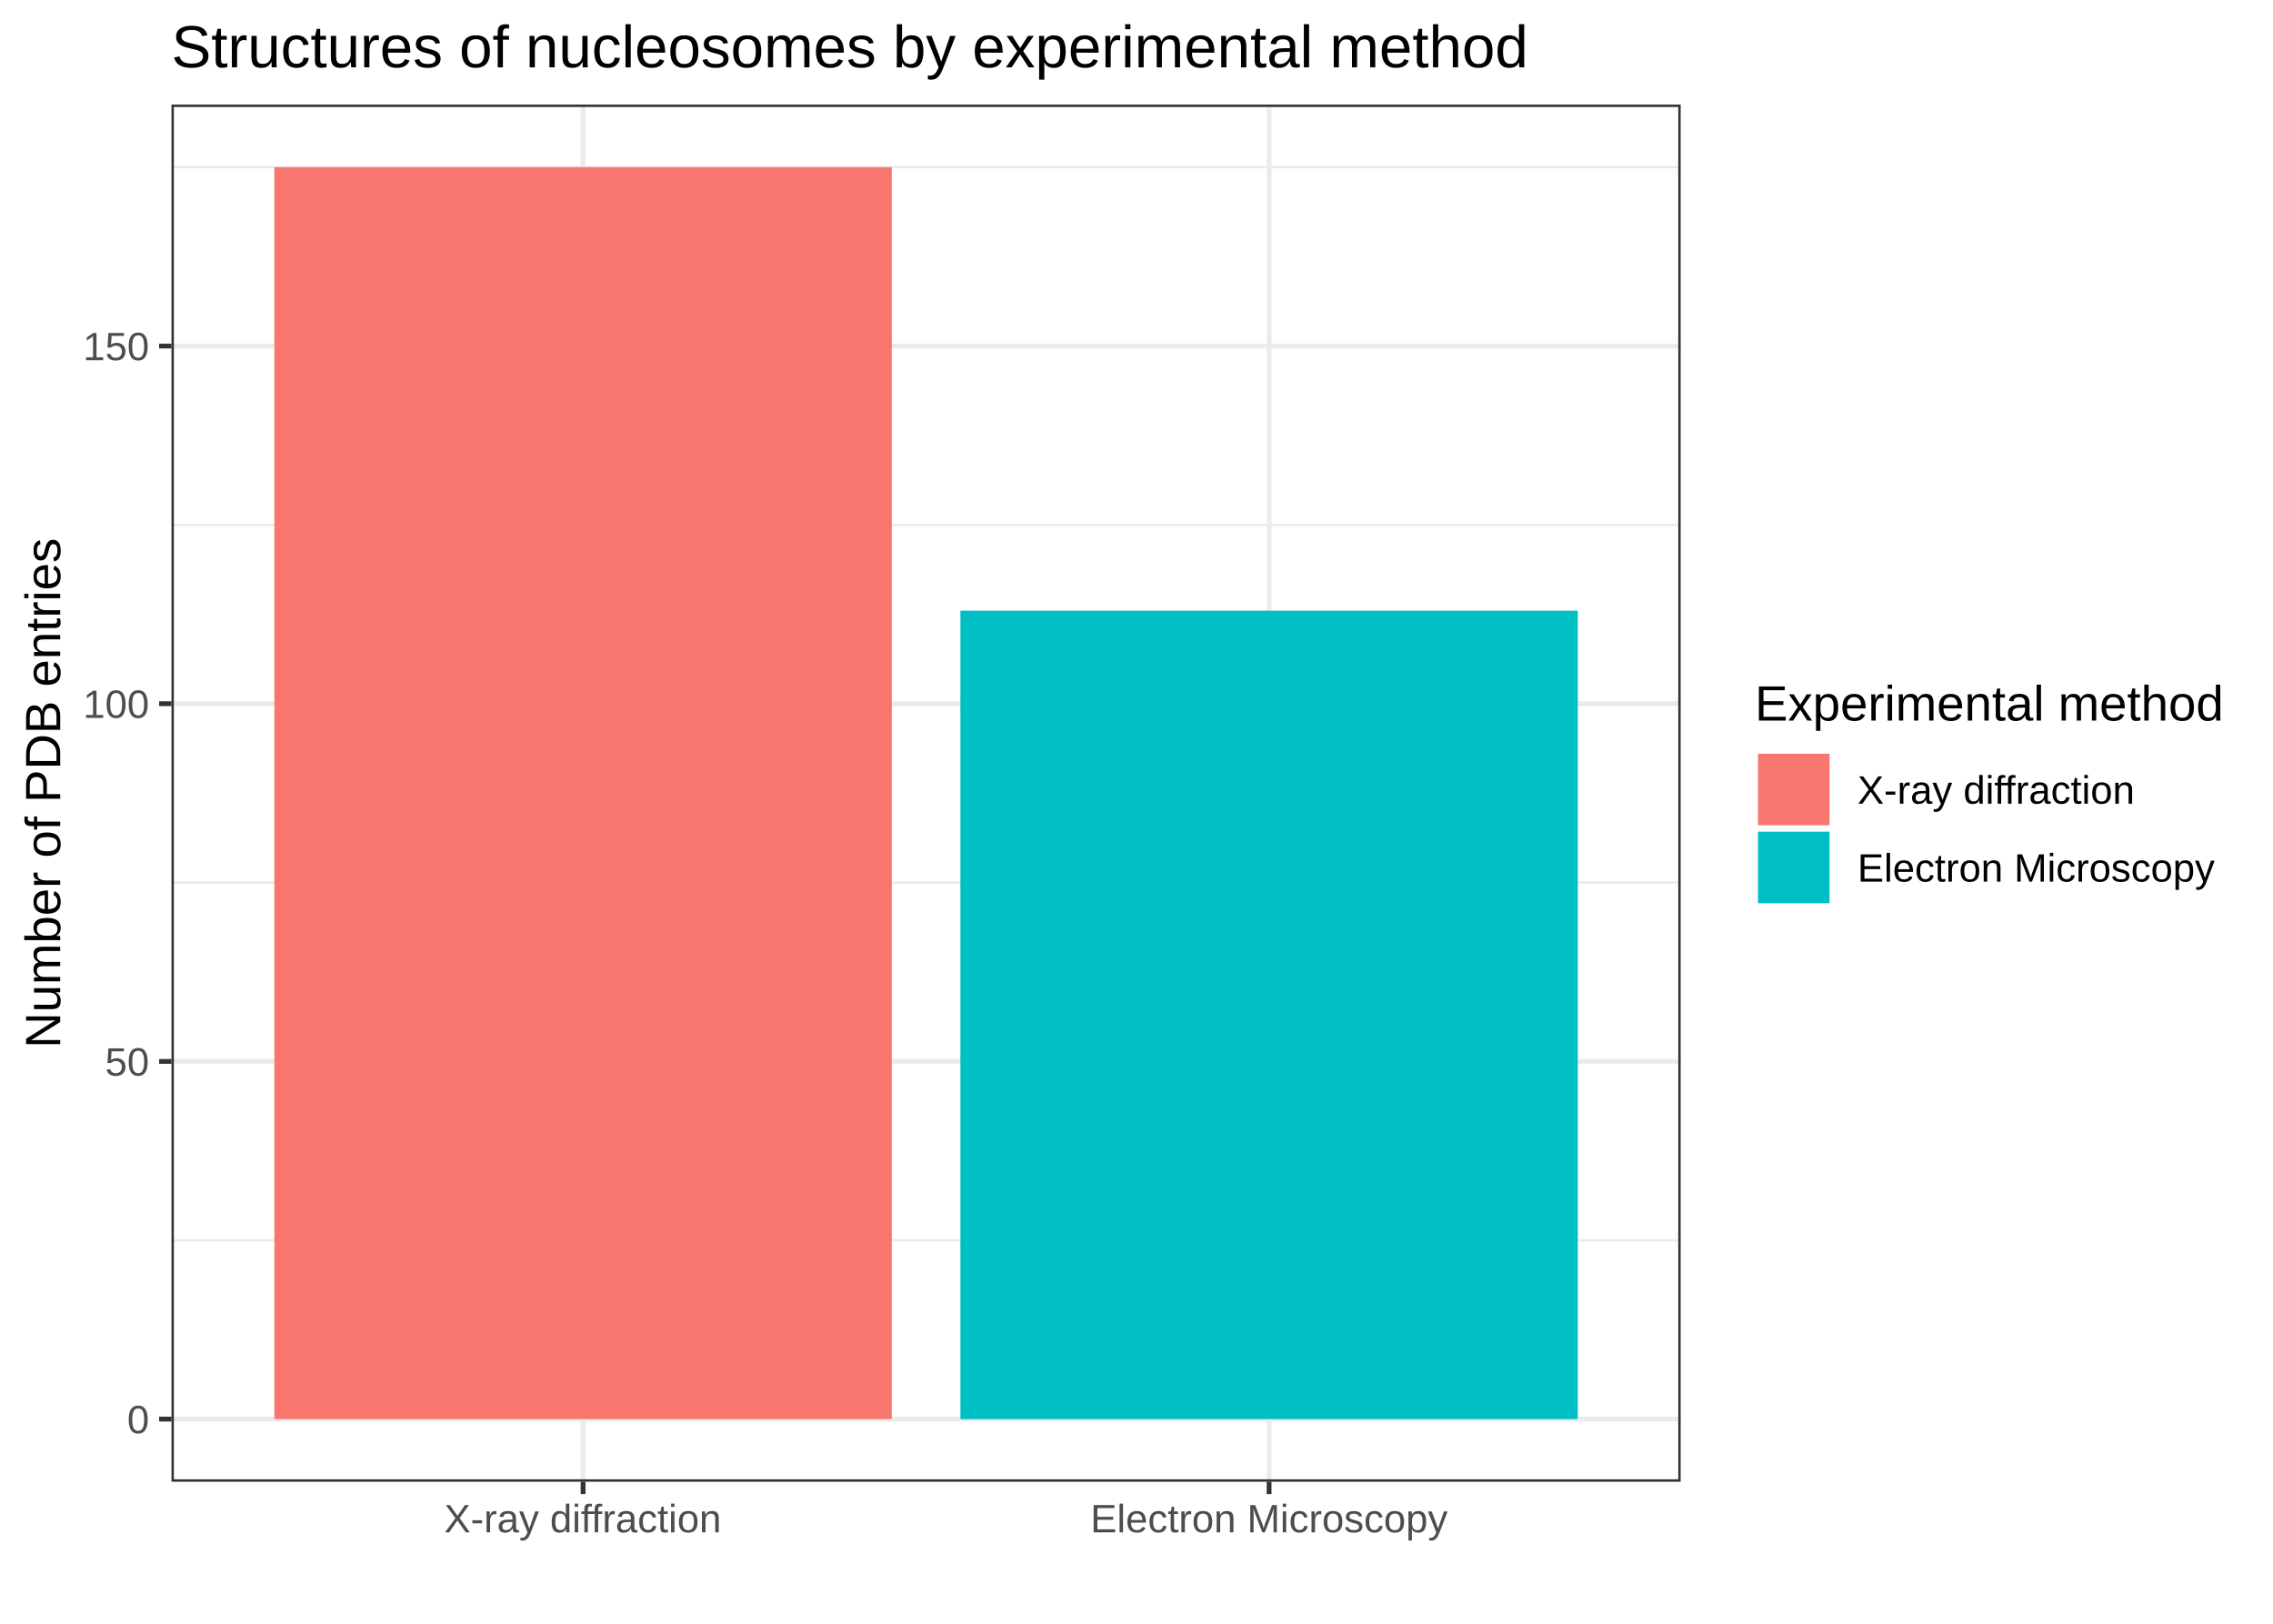
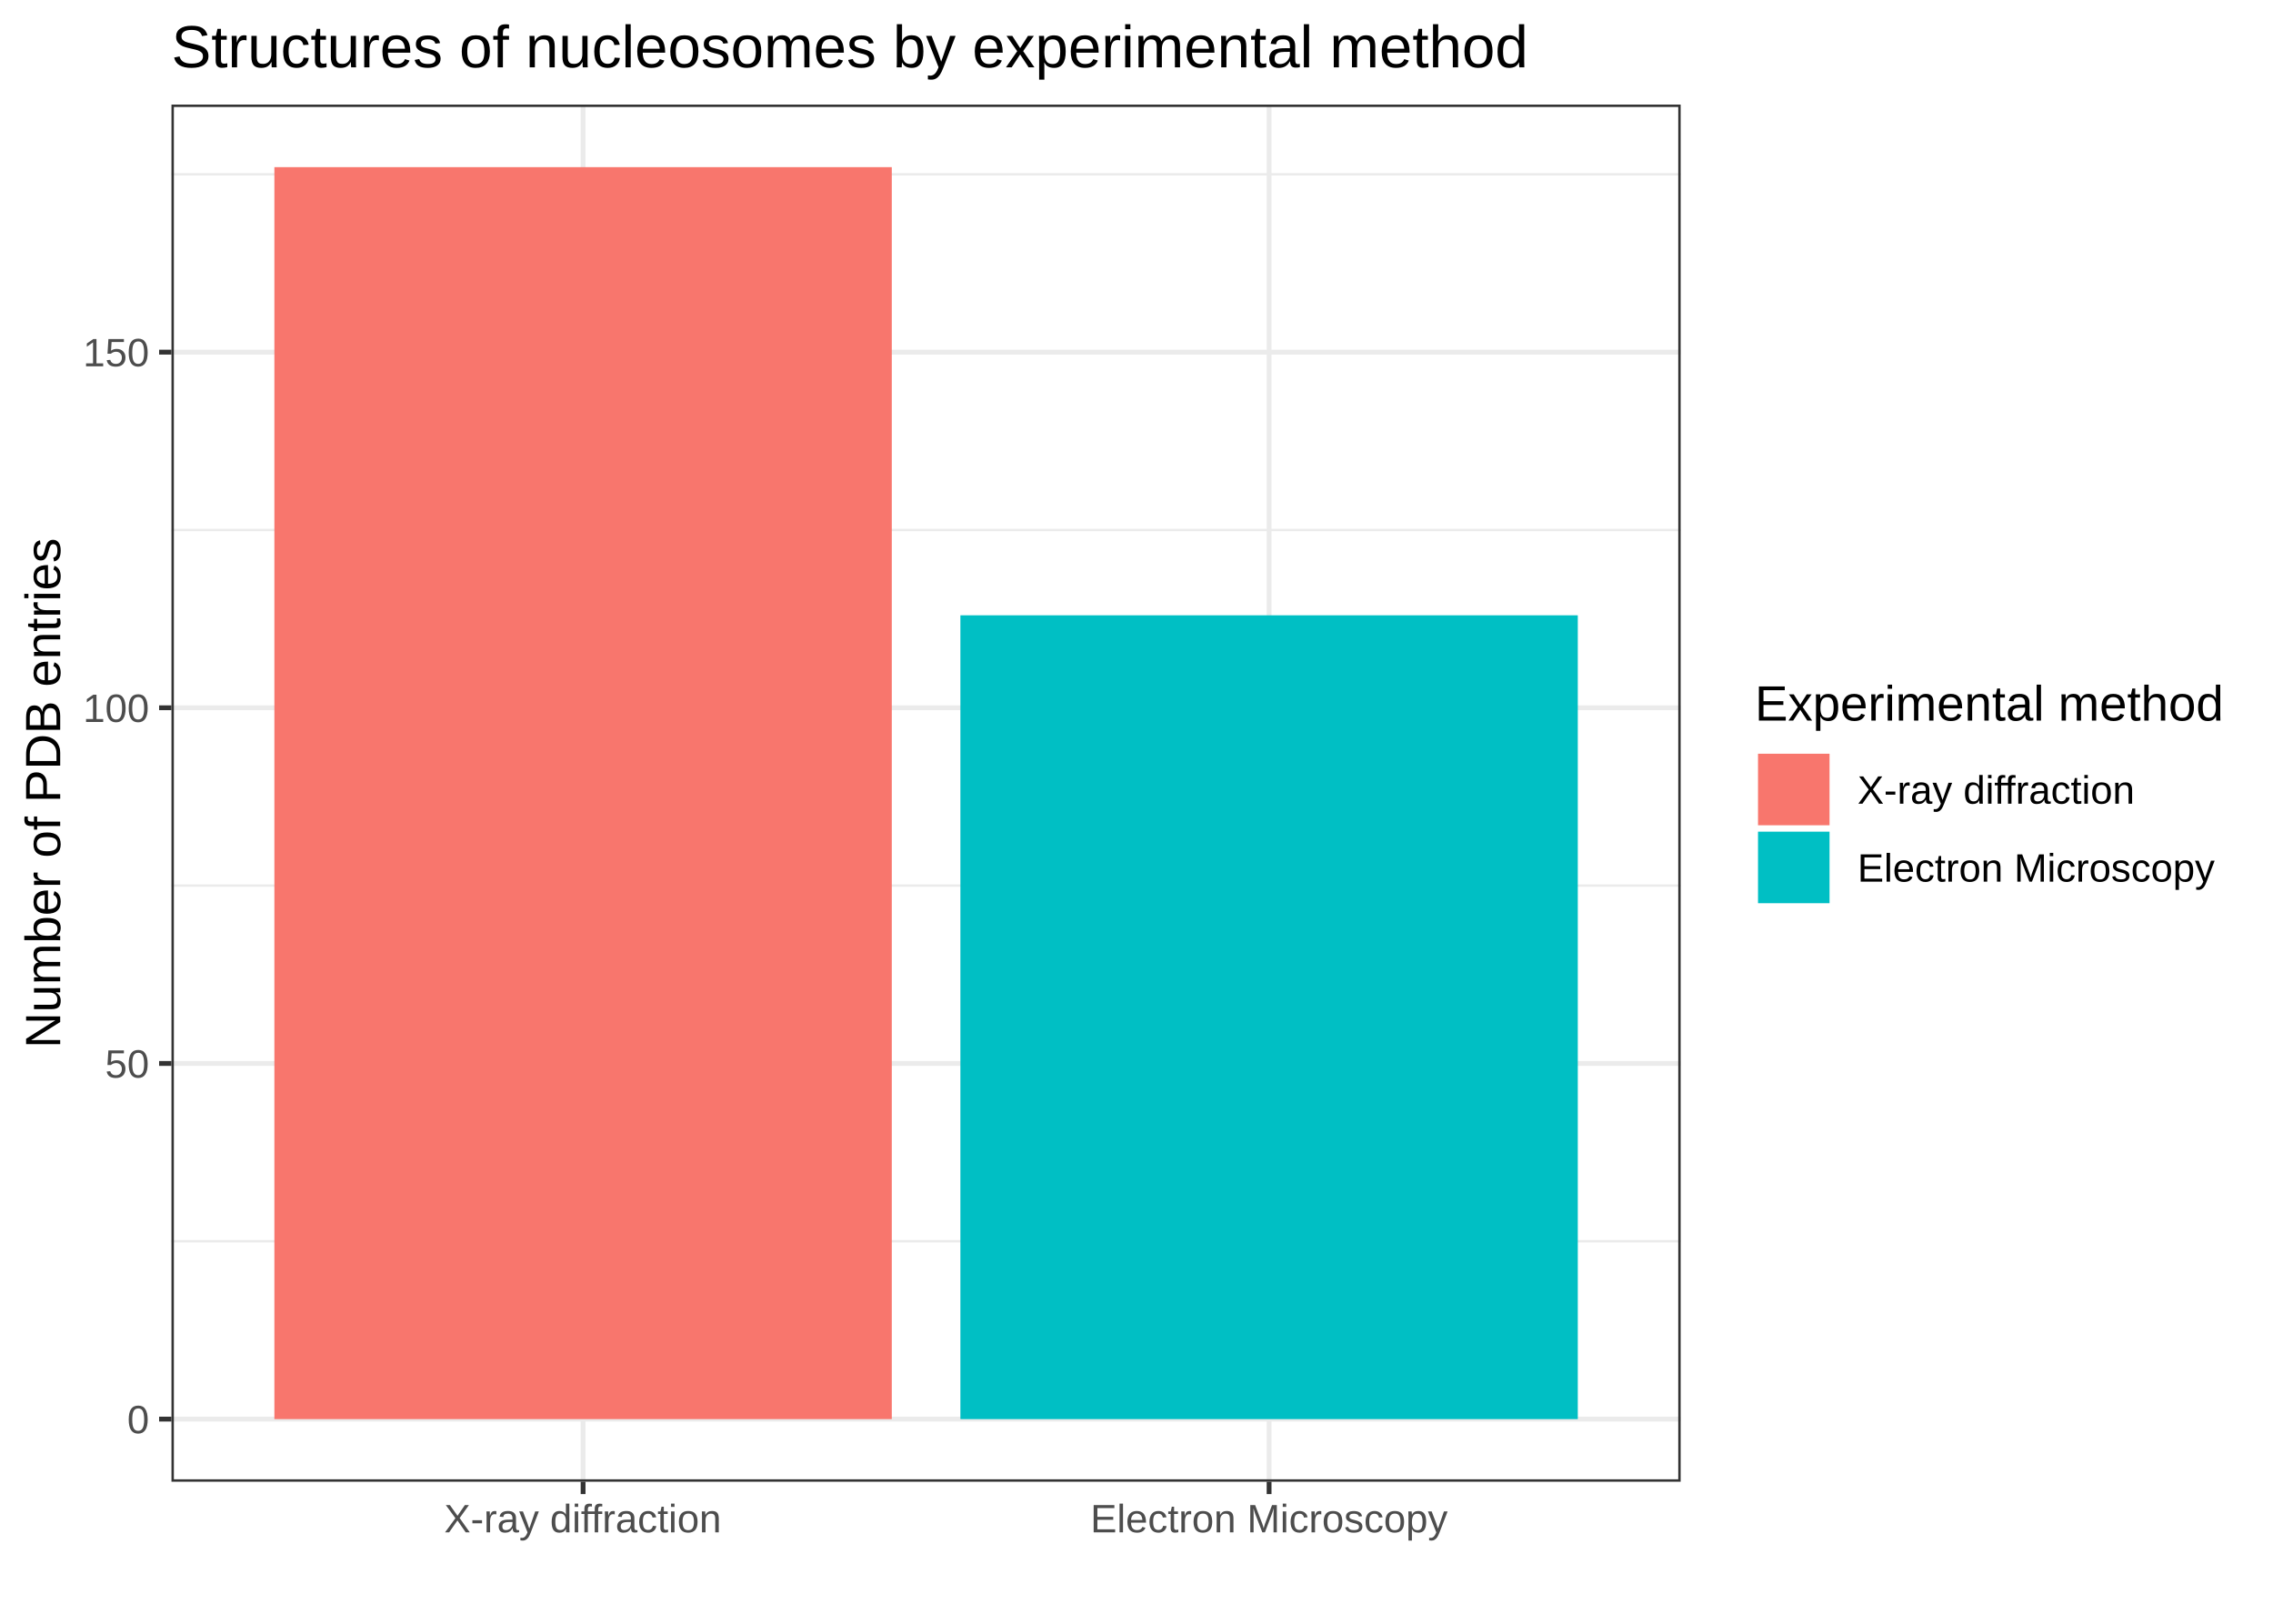
<svg xmlns="http://www.w3.org/2000/svg" viewBox="0 0 504.00 360.00">
  <defs>
    <style type="text/css">
    line, polyline, polygon, path, rect, circle {
      fill: none;
      stroke: #000000;
      stroke-linecap: round;
      stroke-linejoin: round;
      stroke-miterlimit: 10.00;
    }
  </style>
  </defs>
  <rect width="100%" height="100%" style="stroke: none; fill: #FFFFFF;" />
  <rect x="0" y="0" width="504.00" height="360.00" style="stroke-width: 1.07; stroke: #FFFFFF; fill: #FFFFFF;" />
  <defs>
    <clipPath id="cpMzguMDJ8MzcyLjY2fDMyOC41MXwyMy4xOQ==">
      <rect x="38.02" y="23.19" width="334.64" height="305.32" />
    </clipPath>
  </defs>
  <rect x="38.02" y="23.19" width="334.64" height="305.32" style="stroke-width: 1.07; stroke: none; fill: #FFFFFF;" clip-path="url(#cpMzguMDJ8MzcyLjY2fDMyOC41MXwyMy4xOQ==)" />
-   <polyline points="38.02,274.98 372.66,274.98 " style="stroke-width: 0.53; stroke: #EBEBEB; stroke-linecap: butt;" clip-path="url(#cpMzguMDJ8MzcyLjY2fDMyOC41MXwyMy4xOQ==)" />
-   <polyline points="38.02,195.67 372.66,195.67 " style="stroke-width: 0.53; stroke: #EBEBEB; stroke-linecap: butt;" clip-path="url(#cpMzguMDJ8MzcyLjY2fDMyOC41MXwyMy4xOQ==)" />
-   <polyline points="38.02,116.37 372.66,116.37 " style="stroke-width: 0.53; stroke: #EBEBEB; stroke-linecap: butt;" clip-path="url(#cpMzguMDJ8MzcyLjY2fDMyOC41MXwyMy4xOQ==)" />
-   <polyline points="38.02,37.06 372.66,37.06 " style="stroke-width: 0.53; stroke: #EBEBEB; stroke-linecap: butt;" clip-path="url(#cpMzguMDJ8MzcyLjY2fDMyOC41MXwyMy4xOQ==)" />
+   <polyline points="38.02,275.20 372.66,275.20 " style="stroke-width: 0.53; stroke: #EBEBEB; stroke-linecap: butt;" clip-path="url(#cpMzguMDJ8MzcyLjY2fDMyOC41MXwyMy4xOQ==)" />
+   <polyline points="38.02,196.35 372.66,196.35 " style="stroke-width: 0.53; stroke: #EBEBEB; stroke-linecap: butt;" clip-path="url(#cpMzguMDJ8MzcyLjY2fDMyOC41MXwyMy4xOQ==)" />
+   <polyline points="38.02,117.50 372.66,117.50 " style="stroke-width: 0.53; stroke: #EBEBEB; stroke-linecap: butt;" clip-path="url(#cpMzguMDJ8MzcyLjY2fDMyOC41MXwyMy4xOQ==)" />
+   <polyline points="38.02,38.64 372.66,38.64 " style="stroke-width: 0.53; stroke: #EBEBEB; stroke-linecap: butt;" clip-path="url(#cpMzguMDJ8MzcyLjY2fDMyOC41MXwyMy4xOQ==)" />
  <polyline points="38.02,314.63 372.66,314.63 " style="stroke-width: 1.07; stroke: #EBEBEB; stroke-linecap: butt;" clip-path="url(#cpMzguMDJ8MzcyLjY2fDMyOC41MXwyMy4xOQ==)" />
-   <polyline points="38.02,235.33 372.66,235.33 " style="stroke-width: 1.07; stroke: #EBEBEB; stroke-linecap: butt;" clip-path="url(#cpMzguMDJ8MzcyLjY2fDMyOC41MXwyMy4xOQ==)" />
-   <polyline points="38.02,156.02 372.66,156.02 " style="stroke-width: 1.07; stroke: #EBEBEB; stroke-linecap: butt;" clip-path="url(#cpMzguMDJ8MzcyLjY2fDMyOC41MXwyMy4xOQ==)" />
-   <polyline points="38.02,76.72 372.66,76.72 " style="stroke-width: 1.07; stroke: #EBEBEB; stroke-linecap: butt;" clip-path="url(#cpMzguMDJ8MzcyLjY2fDMyOC41MXwyMy4xOQ==)" />
+   <polyline points="38.02,235.78 372.66,235.78 " style="stroke-width: 1.07; stroke: #EBEBEB; stroke-linecap: butt;" clip-path="url(#cpMzguMDJ8MzcyLjY2fDMyOC41MXwyMy4xOQ==)" />
+   <polyline points="38.02,156.92 372.66,156.92 " style="stroke-width: 1.07; stroke: #EBEBEB; stroke-linecap: butt;" clip-path="url(#cpMzguMDJ8MzcyLjY2fDMyOC41MXwyMy4xOQ==)" />
+   <polyline points="38.02,78.07 372.66,78.07 " style="stroke-width: 1.07; stroke: #EBEBEB; stroke-linecap: butt;" clip-path="url(#cpMzguMDJ8MzcyLjY2fDMyOC41MXwyMy4xOQ==)" />
  <polyline points="129.29,328.51 129.29,23.19 " style="stroke-width: 1.07; stroke: #EBEBEB; stroke-linecap: butt;" clip-path="url(#cpMzguMDJ8MzcyLjY2fDMyOC41MXwyMy4xOQ==)" />
  <polyline points="281.40,328.51 281.40,23.19 " style="stroke-width: 1.07; stroke: #EBEBEB; stroke-linecap: butt;" clip-path="url(#cpMzguMDJ8MzcyLjY2fDMyOC41MXwyMy4xOQ==)" />
  <rect x="60.84" y="37.06" width="136.90" height="277.57" style="stroke-width: 1.07; stroke: none; stroke-linecap: square; stroke-linejoin: miter; fill: #F8766D;" clip-path="url(#cpMzguMDJ8MzcyLjY2fDMyOC41MXwyMy4xOQ==)" />
-   <rect x="212.95" y="135.40" width="136.90" height="179.23" style="stroke-width: 1.07; stroke: none; stroke-linecap: square; stroke-linejoin: miter; fill: #00BFC4;" clip-path="url(#cpMzguMDJ8MzcyLjY2fDMyOC41MXwyMy4xOQ==)" />
+   <rect x="212.95" y="136.42" width="136.90" height="178.21" style="stroke-width: 1.07; stroke: none; stroke-linecap: square; stroke-linejoin: miter; fill: #00BFC4;" clip-path="url(#cpMzguMDJ8MzcyLjY2fDMyOC41MXwyMy4xOQ==)" />
  <rect x="38.02" y="23.19" width="334.64" height="305.32" style="stroke-width: 1.07; stroke: #333333;" clip-path="url(#cpMzguMDJ8MzcyLjY2fDMyOC41MXwyMy4xOQ==)" />
  <defs>
    <clipPath id="cpMC4wMHw1MDQuMDB8MzYwLjAwfDAuMDA=">
      <rect x="0.00" y="0.00" width="504.00" height="360.00" />
    </clipPath>
  </defs>
  <g clip-path="url(#cpMC4wMHw1MDQuMDB8MzYwLjAwfDAuMDA=)">
    <text x="28.20" y="317.78" style="font-size: 8.80px; fill: #4D4D4D; font-family: Arial;" textLength="4.89px" lengthAdjust="spacingAndGlyphs">0</text>
  </g>
  <g clip-path="url(#cpMC4wMHw1MDQuMDB8MzYwLjAwfDAuMDA=)">
-     <text x="23.30" y="238.48" style="font-size: 8.80px; fill: #4D4D4D; font-family: Arial;" textLength="9.79px" lengthAdjust="spacingAndGlyphs">50</text>
+     <text x="23.30" y="238.93" style="font-size: 8.80px; fill: #4D4D4D; font-family: Arial;" textLength="9.79px" lengthAdjust="spacingAndGlyphs">50</text>
  </g>
  <g clip-path="url(#cpMC4wMHw1MDQuMDB8MzYwLjAwfDAuMDA=)">
-     <text x="18.41" y="159.17" style="font-size: 8.80px; fill: #4D4D4D; font-family: Arial;" textLength="14.68px" lengthAdjust="spacingAndGlyphs">100</text>
+     <text x="18.41" y="160.07" style="font-size: 8.80px; fill: #4D4D4D; font-family: Arial;" textLength="14.68px" lengthAdjust="spacingAndGlyphs">100</text>
  </g>
  <g clip-path="url(#cpMC4wMHw1MDQuMDB8MzYwLjAwfDAuMDA=)">
-     <text x="18.41" y="79.87" style="font-size: 8.80px; fill: #4D4D4D; font-family: Arial;" textLength="14.68px" lengthAdjust="spacingAndGlyphs">150</text>
+     <text x="18.41" y="81.22" style="font-size: 8.80px; fill: #4D4D4D; font-family: Arial;" textLength="14.68px" lengthAdjust="spacingAndGlyphs">150</text>
  </g>
  <polyline points="35.28,314.63 38.02,314.63 " style="stroke-width: 1.07; stroke: #333333; stroke-linecap: butt;" clip-path="url(#cpMC4wMHw1MDQuMDB8MzYwLjAwfDAuMDA=)" />
-   <polyline points="35.28,235.33 38.02,235.33 " style="stroke-width: 1.07; stroke: #333333; stroke-linecap: butt;" clip-path="url(#cpMC4wMHw1MDQuMDB8MzYwLjAwfDAuMDA=)" />
-   <polyline points="35.28,156.02 38.02,156.02 " style="stroke-width: 1.07; stroke: #333333; stroke-linecap: butt;" clip-path="url(#cpMC4wMHw1MDQuMDB8MzYwLjAwfDAuMDA=)" />
-   <polyline points="35.28,76.72 38.02,76.72 " style="stroke-width: 1.07; stroke: #333333; stroke-linecap: butt;" clip-path="url(#cpMC4wMHw1MDQuMDB8MzYwLjAwfDAuMDA=)" />
+   <polyline points="35.28,235.78 38.02,235.78 " style="stroke-width: 1.07; stroke: #333333; stroke-linecap: butt;" clip-path="url(#cpMC4wMHw1MDQuMDB8MzYwLjAwfDAuMDA=)" />
+   <polyline points="35.28,156.92 38.02,156.92 " style="stroke-width: 1.07; stroke: #333333; stroke-linecap: butt;" clip-path="url(#cpMC4wMHw1MDQuMDB8MzYwLjAwfDAuMDA=)" />
+   <polyline points="35.28,78.07 38.02,78.07 " style="stroke-width: 1.07; stroke: #333333; stroke-linecap: butt;" clip-path="url(#cpMC4wMHw1MDQuMDB8MzYwLjAwfDAuMDA=)" />
  <polyline points="129.29,331.25 129.29,328.51 " style="stroke-width: 1.07; stroke: #333333; stroke-linecap: butt;" clip-path="url(#cpMC4wMHw1MDQuMDB8MzYwLjAwfDAuMDA=)" />
  <polyline points="281.40,331.25 281.40,328.51 " style="stroke-width: 1.07; stroke: #333333; stroke-linecap: butt;" clip-path="url(#cpMC4wMHw1MDQuMDB8MzYwLjAwfDAuMDA=)" />
  <g clip-path="url(#cpMC4wMHw1MDQuMDB8MzYwLjAwfDAuMDA=)">
    <text x="98.48" y="339.74" style="font-size: 8.80px; fill: #4D4D4D; font-family: Arial;" textLength="61.62px" lengthAdjust="spacingAndGlyphs">X-ray diffraction</text>
  </g>
  <g clip-path="url(#cpMC4wMHw1MDQuMDB8MzYwLjAwfDAuMDA=)">
    <text x="241.78" y="339.74" style="font-size: 8.80px; fill: #4D4D4D; font-family: Arial;" textLength="79.23px" lengthAdjust="spacingAndGlyphs">Electron Microscopy</text>
  </g>
  <g clip-path="url(#cpMC4wMHw1MDQuMDB8MzYwLjAwfDAuMDA=)">
    <text transform="translate(13.35,232.40) rotate(-90)" style="font-size: 11.00px; font-family: Arial;" textLength="113.10px" lengthAdjust="spacingAndGlyphs">Number of PDB entries</text>
  </g>
  <rect x="383.62" y="145.25" width="114.90" height="61.19" style="stroke-width: 1.07; stroke: none; fill: #FFFFFF;" clip-path="url(#cpMC4wMHw1MDQuMDB8MzYwLjAwfDAuMDA=)" />
  <g clip-path="url(#cpMC4wMHw1MDQuMDB8MzYwLjAwfDAuMDA=)">
    <text x="389.10" y="159.76" style="font-size: 11.00px; font-family: Arial;" textLength="103.94px" lengthAdjust="spacingAndGlyphs">Experimental method</text>
  </g>
  <rect x="389.10" y="166.40" width="17.28" height="17.28" style="stroke-width: 1.07; stroke: none; fill: #FFFFFF;" clip-path="url(#cpMC4wMHw1MDQuMDB8MzYwLjAwfDAuMDA=)" />
  <rect x="389.81" y="167.11" width="15.86" height="15.86" style="stroke-width: 1.07; stroke: none; stroke-linecap: square; stroke-linejoin: miter; fill: #F8766D;" clip-path="url(#cpMC4wMHw1MDQuMDB8MzYwLjAwfDAuMDA=)" />
  <rect x="389.10" y="183.68" width="17.28" height="17.28" style="stroke-width: 1.07; stroke: none; fill: #FFFFFF;" clip-path="url(#cpMC4wMHw1MDQuMDB8MzYwLjAwfDAuMDA=)" />
  <rect x="389.81" y="184.39" width="15.86" height="15.86" style="stroke-width: 1.07; stroke: none; stroke-linecap: square; stroke-linejoin: miter; fill: #00BFC4;" clip-path="url(#cpMC4wMHw1MDQuMDB8MzYwLjAwfDAuMDA=)" />
  <g clip-path="url(#cpMC4wMHw1MDQuMDB8MzYwLjAwfDAuMDA=)">
    <text x="411.86" y="178.19" style="font-size: 8.80px; font-family: Arial;" textLength="61.62px" lengthAdjust="spacingAndGlyphs">X-ray diffraction</text>
  </g>
  <g clip-path="url(#cpMC4wMHw1MDQuMDB8MzYwLjAwfDAuMDA=)">
    <text x="411.86" y="195.47" style="font-size: 8.80px; font-family: Arial;" textLength="79.23px" lengthAdjust="spacingAndGlyphs">Electron Microscopy</text>
  </g>
  <g clip-path="url(#cpMC4wMHw1MDQuMDB8MzYwLjAwfDAuMDA=)">
    <text x="38.02" y="14.93" style="font-size: 13.20px; font-family: Arial;" textLength="300.82px" lengthAdjust="spacingAndGlyphs">Structures of nucleosomes by experimental method</text>
  </g>
</svg>
